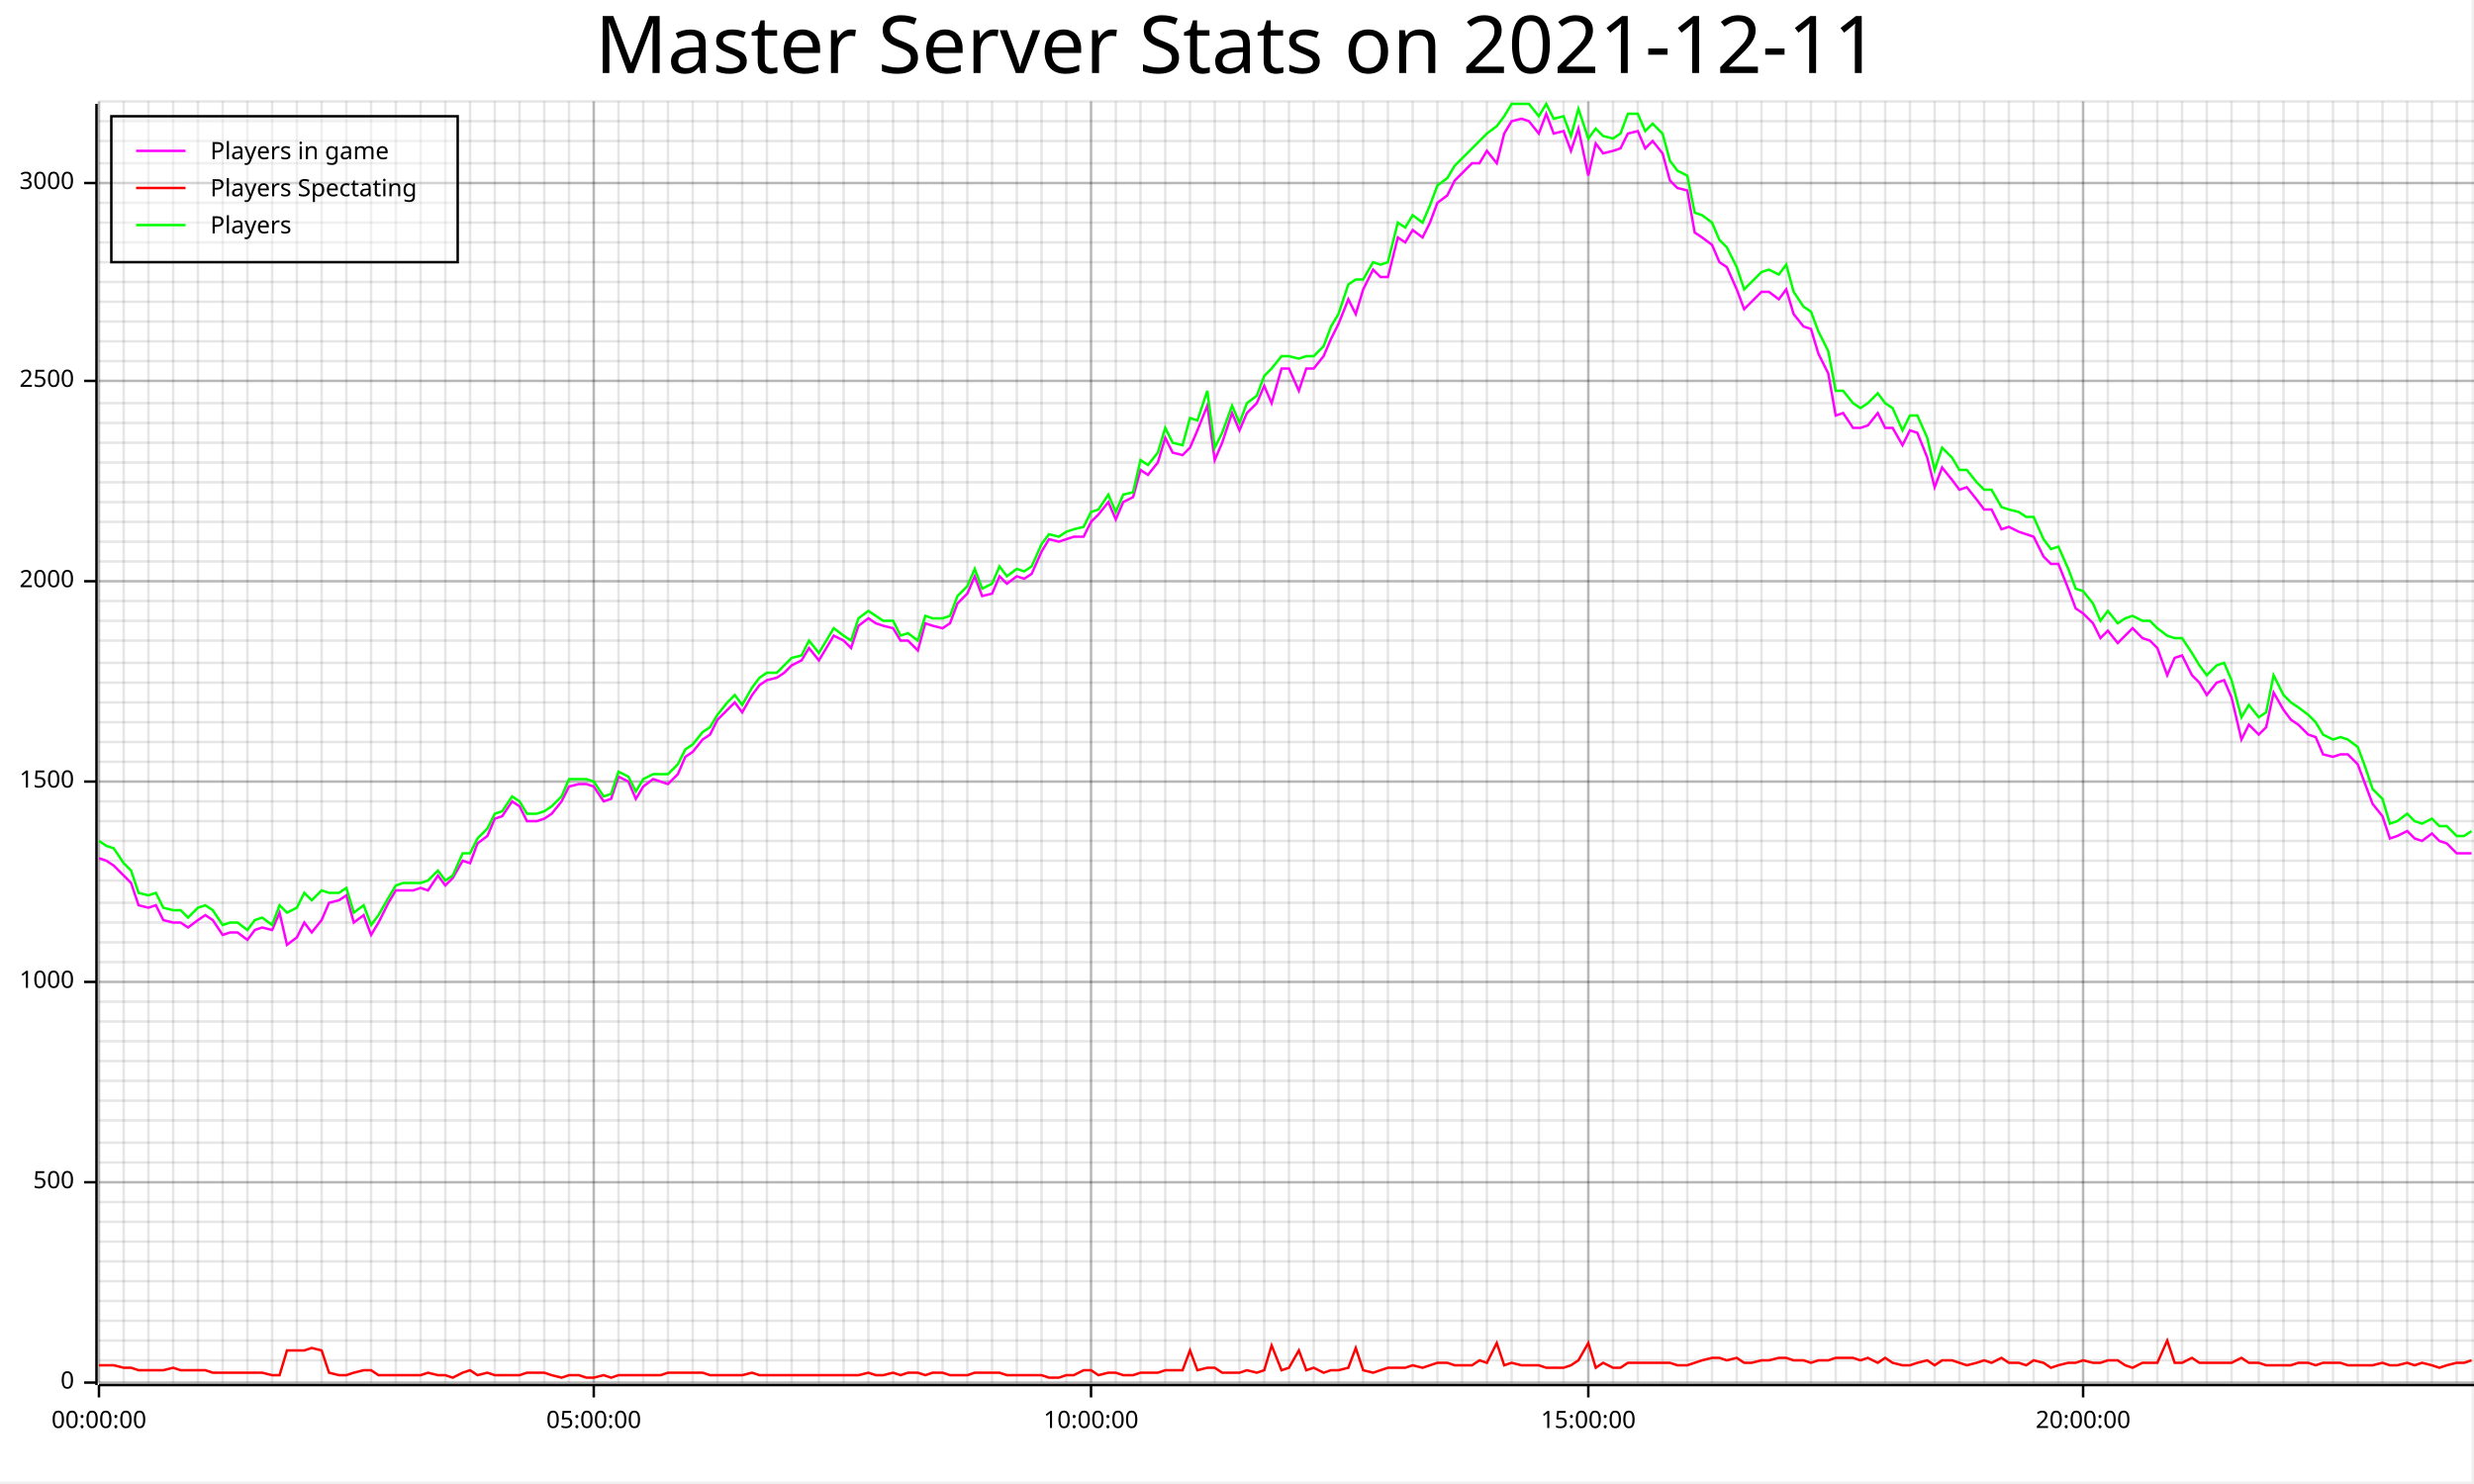
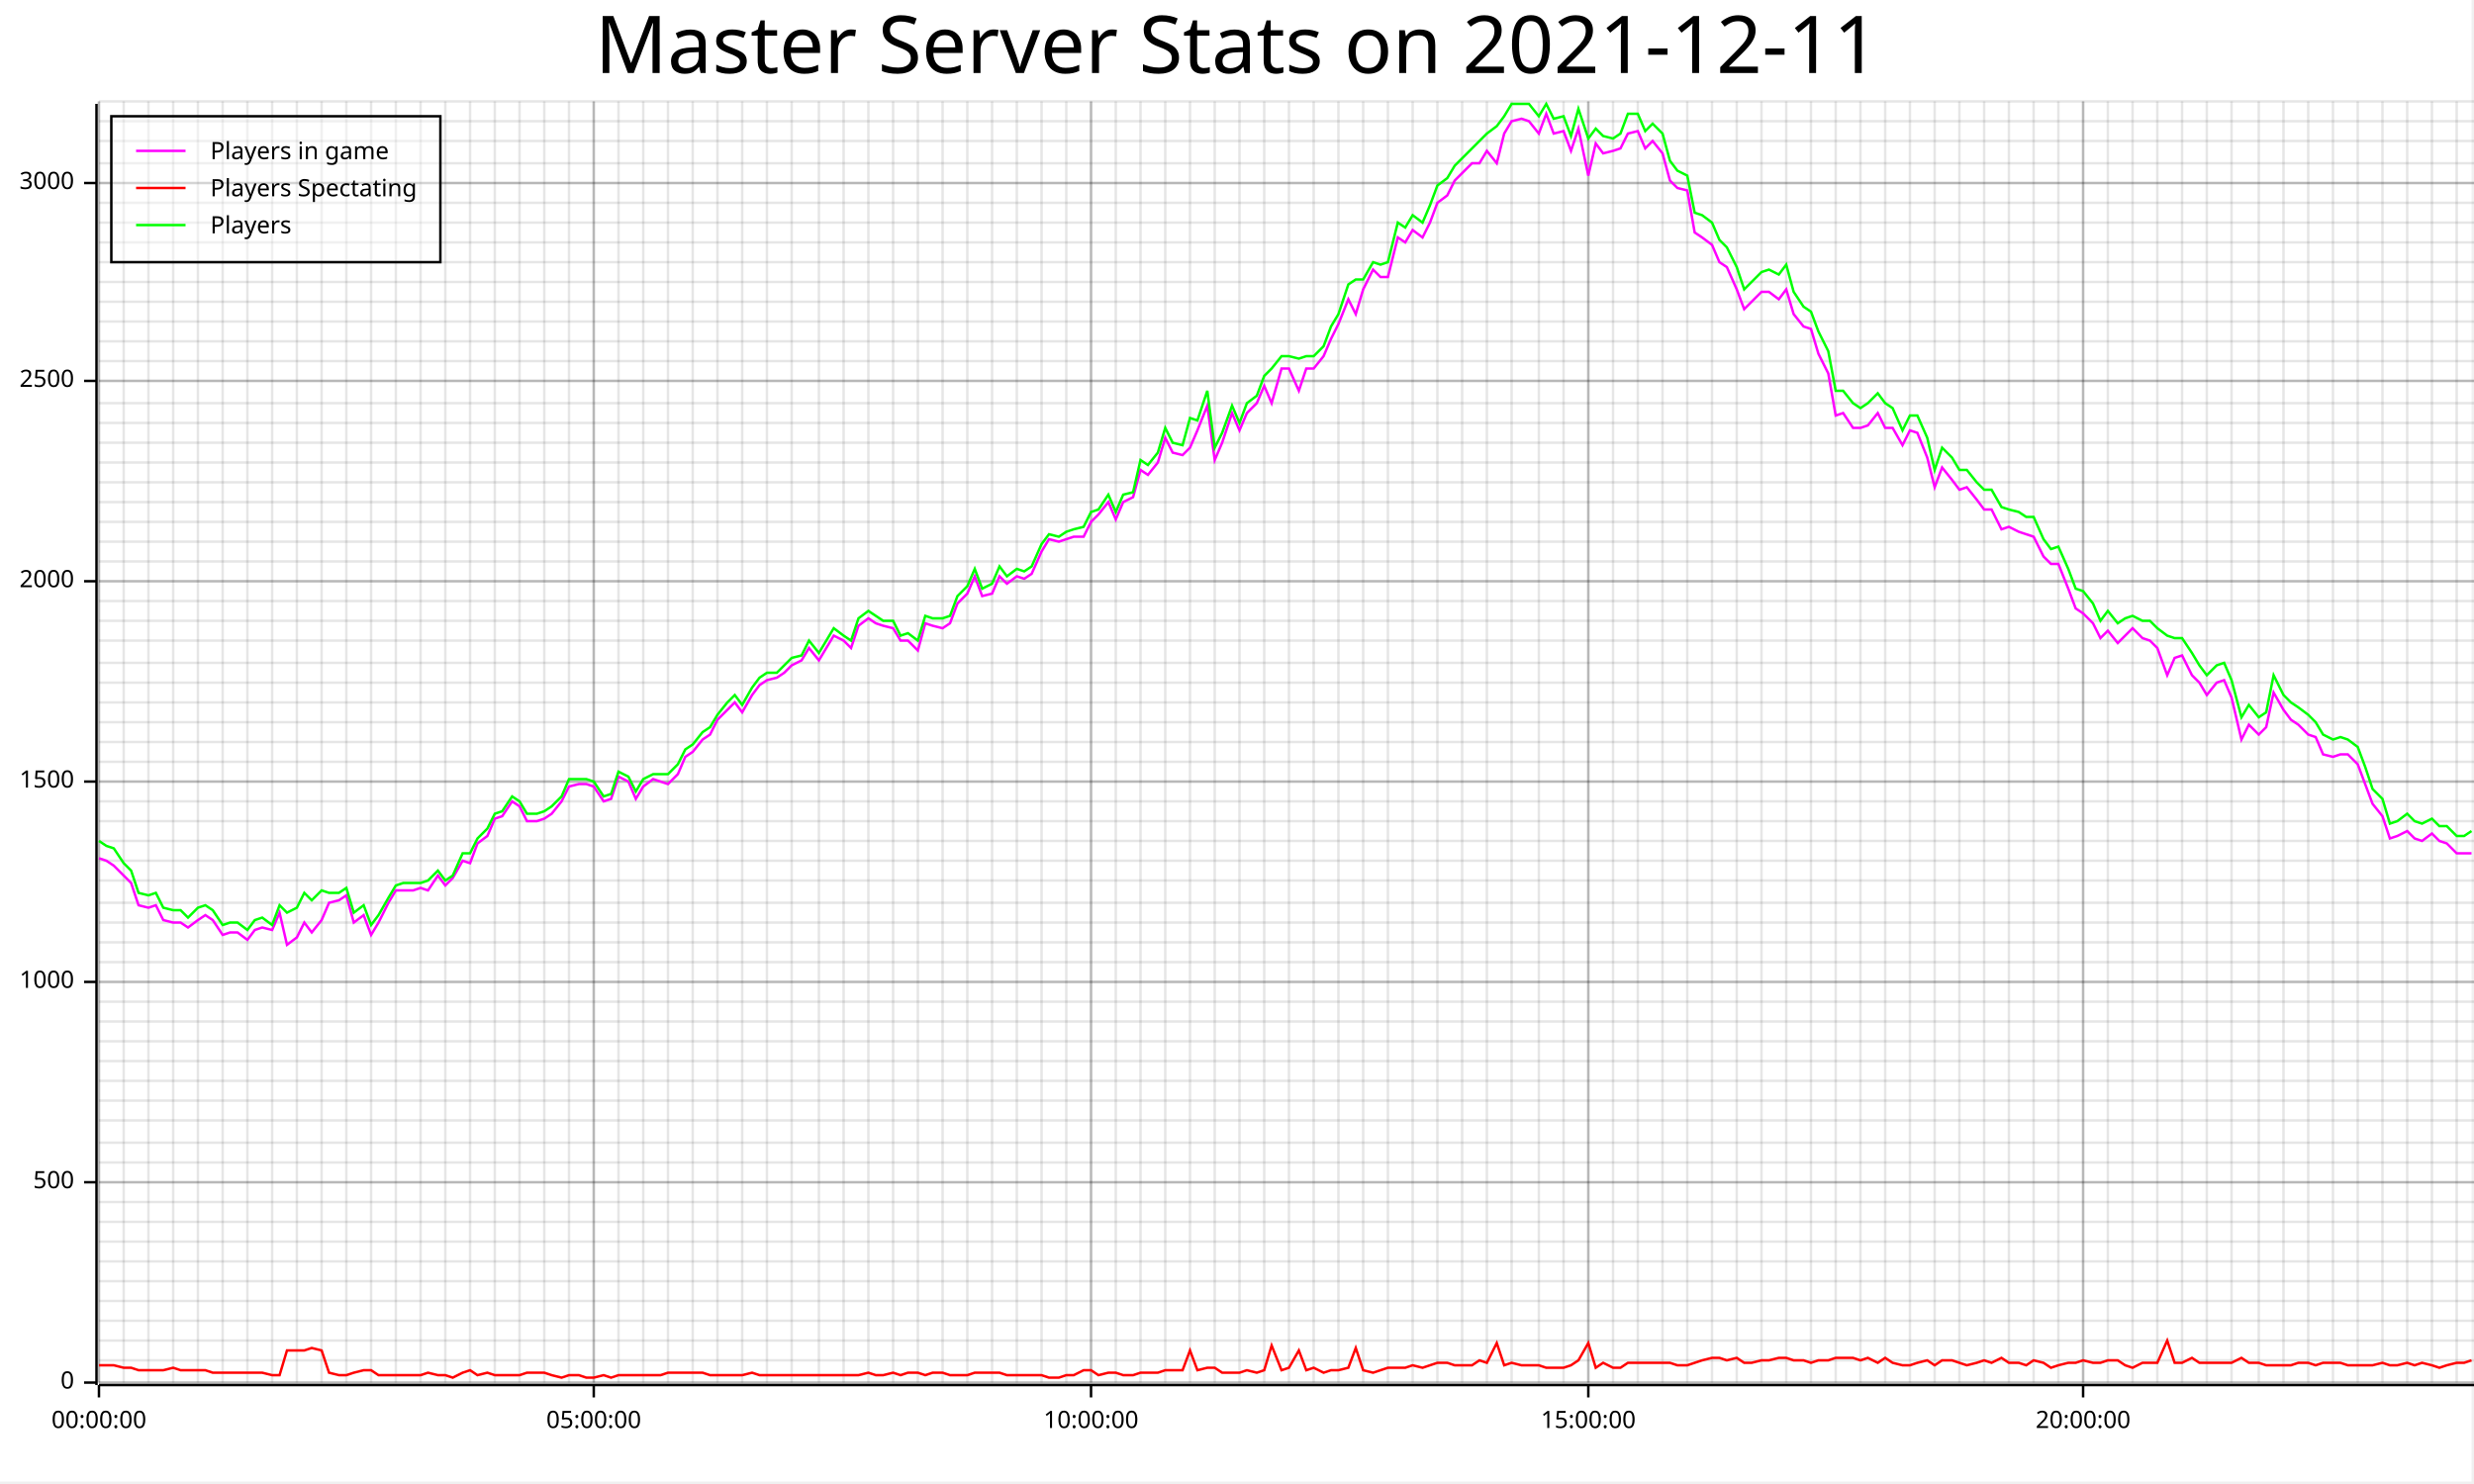
<svg xmlns="http://www.w3.org/2000/svg" width="1000" height="600" viewBox="0 0 1000 600">
  <rect x="0" y="0" width="999" height="599" opacity="1" fill="#FFFFFF" stroke="none" />
  <text x="500" y="5" dy="0.76em" text-anchor="middle" font-family="sans-serif" font-size="32.258" opacity="1" fill="#000000">
Master Server Stats on 2021-12-11
</text>
  <line opacity="0.1" stroke="#000000" stroke-width="1" x1="40" y1="559" x2="40" y2="41" />
  <line opacity="0.1" stroke="#000000" stroke-width="1" x1="50" y1="559" x2="50" y2="41" />
  <line opacity="0.1" stroke="#000000" stroke-width="1" x1="60" y1="559" x2="60" y2="41" />
  <line opacity="0.1" stroke="#000000" stroke-width="1" x1="70" y1="559" x2="70" y2="41" />
  <line opacity="0.1" stroke="#000000" stroke-width="1" x1="80" y1="559" x2="80" y2="41" />
  <line opacity="0.1" stroke="#000000" stroke-width="1" x1="90" y1="559" x2="90" y2="41" />
  <line opacity="0.1" stroke="#000000" stroke-width="1" x1="100" y1="559" x2="100" y2="41" />
  <line opacity="0.1" stroke="#000000" stroke-width="1" x1="110" y1="559" x2="110" y2="41" />
  <line opacity="0.1" stroke="#000000" stroke-width="1" x1="120" y1="559" x2="120" y2="41" />
  <line opacity="0.1" stroke="#000000" stroke-width="1" x1="130" y1="559" x2="130" y2="41" />
  <line opacity="0.1" stroke="#000000" stroke-width="1" x1="140" y1="559" x2="140" y2="41" />
  <line opacity="0.1" stroke="#000000" stroke-width="1" x1="150" y1="559" x2="150" y2="41" />
  <line opacity="0.1" stroke="#000000" stroke-width="1" x1="160" y1="559" x2="160" y2="41" />
  <line opacity="0.1" stroke="#000000" stroke-width="1" x1="170" y1="559" x2="170" y2="41" />
  <line opacity="0.1" stroke="#000000" stroke-width="1" x1="180" y1="559" x2="180" y2="41" />
  <line opacity="0.1" stroke="#000000" stroke-width="1" x1="190" y1="559" x2="190" y2="41" />
  <line opacity="0.1" stroke="#000000" stroke-width="1" x1="200" y1="559" x2="200" y2="41" />
  <line opacity="0.1" stroke="#000000" stroke-width="1" x1="210" y1="559" x2="210" y2="41" />
  <line opacity="0.1" stroke="#000000" stroke-width="1" x1="220" y1="559" x2="220" y2="41" />
  <line opacity="0.1" stroke="#000000" stroke-width="1" x1="230" y1="559" x2="230" y2="41" />
  <line opacity="0.1" stroke="#000000" stroke-width="1" x1="240" y1="559" x2="240" y2="41" />
  <line opacity="0.1" stroke="#000000" stroke-width="1" x1="250" y1="559" x2="250" y2="41" />
  <line opacity="0.1" stroke="#000000" stroke-width="1" x1="260" y1="559" x2="260" y2="41" />
  <line opacity="0.1" stroke="#000000" stroke-width="1" x1="270" y1="559" x2="270" y2="41" />
  <line opacity="0.1" stroke="#000000" stroke-width="1" x1="280" y1="559" x2="280" y2="41" />
  <line opacity="0.1" stroke="#000000" stroke-width="1" x1="290" y1="559" x2="290" y2="41" />
  <line opacity="0.1" stroke="#000000" stroke-width="1" x1="300" y1="559" x2="300" y2="41" />
  <line opacity="0.1" stroke="#000000" stroke-width="1" x1="310" y1="559" x2="310" y2="41" />
  <line opacity="0.1" stroke="#000000" stroke-width="1" x1="320" y1="559" x2="320" y2="41" />
  <line opacity="0.1" stroke="#000000" stroke-width="1" x1="331" y1="559" x2="331" y2="41" />
  <line opacity="0.1" stroke="#000000" stroke-width="1" x1="341" y1="559" x2="341" y2="41" />
  <line opacity="0.1" stroke="#000000" stroke-width="1" x1="351" y1="559" x2="351" y2="41" />
  <line opacity="0.1" stroke="#000000" stroke-width="1" x1="361" y1="559" x2="361" y2="41" />
  <line opacity="0.1" stroke="#000000" stroke-width="1" x1="371" y1="559" x2="371" y2="41" />
  <line opacity="0.1" stroke="#000000" stroke-width="1" x1="381" y1="559" x2="381" y2="41" />
  <line opacity="0.1" stroke="#000000" stroke-width="1" x1="391" y1="559" x2="391" y2="41" />
  <line opacity="0.1" stroke="#000000" stroke-width="1" x1="401" y1="559" x2="401" y2="41" />
  <line opacity="0.1" stroke="#000000" stroke-width="1" x1="411" y1="559" x2="411" y2="41" />
  <line opacity="0.1" stroke="#000000" stroke-width="1" x1="421" y1="559" x2="421" y2="41" />
  <line opacity="0.1" stroke="#000000" stroke-width="1" x1="431" y1="559" x2="431" y2="41" />
  <line opacity="0.1" stroke="#000000" stroke-width="1" x1="441" y1="559" x2="441" y2="41" />
  <line opacity="0.1" stroke="#000000" stroke-width="1" x1="451" y1="559" x2="451" y2="41" />
  <line opacity="0.1" stroke="#000000" stroke-width="1" x1="461" y1="559" x2="461" y2="41" />
  <line opacity="0.1" stroke="#000000" stroke-width="1" x1="471" y1="559" x2="471" y2="41" />
  <line opacity="0.1" stroke="#000000" stroke-width="1" x1="481" y1="559" x2="481" y2="41" />
  <line opacity="0.1" stroke="#000000" stroke-width="1" x1="491" y1="559" x2="491" y2="41" />
  <line opacity="0.1" stroke="#000000" stroke-width="1" x1="501" y1="559" x2="501" y2="41" />
  <line opacity="0.1" stroke="#000000" stroke-width="1" x1="511" y1="559" x2="511" y2="41" />
  <line opacity="0.1" stroke="#000000" stroke-width="1" x1="521" y1="559" x2="521" y2="41" />
  <line opacity="0.1" stroke="#000000" stroke-width="1" x1="531" y1="559" x2="531" y2="41" />
  <line opacity="0.1" stroke="#000000" stroke-width="1" x1="541" y1="559" x2="541" y2="41" />
  <line opacity="0.1" stroke="#000000" stroke-width="1" x1="551" y1="559" x2="551" y2="41" />
  <line opacity="0.1" stroke="#000000" stroke-width="1" x1="561" y1="559" x2="561" y2="41" />
  <line opacity="0.1" stroke="#000000" stroke-width="1" x1="571" y1="559" x2="571" y2="41" />
  <line opacity="0.1" stroke="#000000" stroke-width="1" x1="581" y1="559" x2="581" y2="41" />
  <line opacity="0.1" stroke="#000000" stroke-width="1" x1="591" y1="559" x2="591" y2="41" />
  <line opacity="0.1" stroke="#000000" stroke-width="1" x1="601" y1="559" x2="601" y2="41" />
  <line opacity="0.1" stroke="#000000" stroke-width="1" x1="611" y1="559" x2="611" y2="41" />
  <line opacity="0.1" stroke="#000000" stroke-width="1" x1="622" y1="559" x2="622" y2="41" />
  <line opacity="0.1" stroke="#000000" stroke-width="1" x1="632" y1="559" x2="632" y2="41" />
  <line opacity="0.1" stroke="#000000" stroke-width="1" x1="642" y1="559" x2="642" y2="41" />
  <line opacity="0.1" stroke="#000000" stroke-width="1" x1="652" y1="559" x2="652" y2="41" />
  <line opacity="0.1" stroke="#000000" stroke-width="1" x1="662" y1="559" x2="662" y2="41" />
  <line opacity="0.1" stroke="#000000" stroke-width="1" x1="672" y1="559" x2="672" y2="41" />
  <line opacity="0.1" stroke="#000000" stroke-width="1" x1="682" y1="559" x2="682" y2="41" />
  <line opacity="0.1" stroke="#000000" stroke-width="1" x1="692" y1="559" x2="692" y2="41" />
  <line opacity="0.1" stroke="#000000" stroke-width="1" x1="702" y1="559" x2="702" y2="41" />
  <line opacity="0.1" stroke="#000000" stroke-width="1" x1="712" y1="559" x2="712" y2="41" />
  <line opacity="0.1" stroke="#000000" stroke-width="1" x1="722" y1="559" x2="722" y2="41" />
  <line opacity="0.1" stroke="#000000" stroke-width="1" x1="732" y1="559" x2="732" y2="41" />
  <line opacity="0.1" stroke="#000000" stroke-width="1" x1="742" y1="559" x2="742" y2="41" />
  <line opacity="0.1" stroke="#000000" stroke-width="1" x1="752" y1="559" x2="752" y2="41" />
  <line opacity="0.1" stroke="#000000" stroke-width="1" x1="762" y1="559" x2="762" y2="41" />
  <line opacity="0.1" stroke="#000000" stroke-width="1" x1="772" y1="559" x2="772" y2="41" />
  <line opacity="0.1" stroke="#000000" stroke-width="1" x1="782" y1="559" x2="782" y2="41" />
  <line opacity="0.1" stroke="#000000" stroke-width="1" x1="792" y1="559" x2="792" y2="41" />
  <line opacity="0.1" stroke="#000000" stroke-width="1" x1="802" y1="559" x2="802" y2="41" />
  <line opacity="0.1" stroke="#000000" stroke-width="1" x1="812" y1="559" x2="812" y2="41" />
  <line opacity="0.1" stroke="#000000" stroke-width="1" x1="822" y1="559" x2="822" y2="41" />
  <line opacity="0.1" stroke="#000000" stroke-width="1" x1="832" y1="559" x2="832" y2="41" />
  <line opacity="0.1" stroke="#000000" stroke-width="1" x1="842" y1="559" x2="842" y2="41" />
  <line opacity="0.1" stroke="#000000" stroke-width="1" x1="852" y1="559" x2="852" y2="41" />
  <line opacity="0.1" stroke="#000000" stroke-width="1" x1="862" y1="559" x2="862" y2="41" />
  <line opacity="0.1" stroke="#000000" stroke-width="1" x1="872" y1="559" x2="872" y2="41" />
  <line opacity="0.1" stroke="#000000" stroke-width="1" x1="882" y1="559" x2="882" y2="41" />
  <line opacity="0.1" stroke="#000000" stroke-width="1" x1="892" y1="559" x2="892" y2="41" />
  <line opacity="0.1" stroke="#000000" stroke-width="1" x1="902" y1="559" x2="902" y2="41" />
  <line opacity="0.1" stroke="#000000" stroke-width="1" x1="913" y1="559" x2="913" y2="41" />
  <line opacity="0.1" stroke="#000000" stroke-width="1" x1="923" y1="559" x2="923" y2="41" />
  <line opacity="0.1" stroke="#000000" stroke-width="1" x1="933" y1="559" x2="933" y2="41" />
  <line opacity="0.1" stroke="#000000" stroke-width="1" x1="943" y1="559" x2="943" y2="41" />
  <line opacity="0.1" stroke="#000000" stroke-width="1" x1="953" y1="559" x2="953" y2="41" />
  <line opacity="0.1" stroke="#000000" stroke-width="1" x1="963" y1="559" x2="963" y2="41" />
  <line opacity="0.1" stroke="#000000" stroke-width="1" x1="973" y1="559" x2="973" y2="41" />
  <line opacity="0.1" stroke="#000000" stroke-width="1" x1="983" y1="559" x2="983" y2="41" />
  <line opacity="0.1" stroke="#000000" stroke-width="1" x1="993" y1="559" x2="993" y2="41" />
  <line opacity="0.1" stroke="#000000" stroke-width="1" x1="40" y1="559" x2="1000" y2="559" />
  <line opacity="0.1" stroke="#000000" stroke-width="1" x1="40" y1="550" x2="1000" y2="550" />
  <line opacity="0.1" stroke="#000000" stroke-width="1" x1="40" y1="542" x2="1000" y2="542" />
  <line opacity="0.1" stroke="#000000" stroke-width="1" x1="40" y1="534" x2="1000" y2="534" />
  <line opacity="0.1" stroke="#000000" stroke-width="1" x1="40" y1="526" x2="1000" y2="526" />
  <line opacity="0.1" stroke="#000000" stroke-width="1" x1="40" y1="518" x2="1000" y2="518" />
  <line opacity="0.1" stroke="#000000" stroke-width="1" x1="40" y1="510" x2="1000" y2="510" />
  <line opacity="0.1" stroke="#000000" stroke-width="1" x1="40" y1="502" x2="1000" y2="502" />
  <line opacity="0.1" stroke="#000000" stroke-width="1" x1="40" y1="494" x2="1000" y2="494" />
  <line opacity="0.1" stroke="#000000" stroke-width="1" x1="40" y1="486" x2="1000" y2="486" />
  <line opacity="0.1" stroke="#000000" stroke-width="1" x1="40" y1="478" x2="1000" y2="478" />
  <line opacity="0.1" stroke="#000000" stroke-width="1" x1="40" y1="470" x2="1000" y2="470" />
  <line opacity="0.1" stroke="#000000" stroke-width="1" x1="40" y1="462" x2="1000" y2="462" />
  <line opacity="0.1" stroke="#000000" stroke-width="1" x1="40" y1="453" x2="1000" y2="453" />
  <line opacity="0.1" stroke="#000000" stroke-width="1" x1="40" y1="445" x2="1000" y2="445" />
  <line opacity="0.1" stroke="#000000" stroke-width="1" x1="40" y1="437" x2="1000" y2="437" />
  <line opacity="0.1" stroke="#000000" stroke-width="1" x1="40" y1="429" x2="1000" y2="429" />
  <line opacity="0.1" stroke="#000000" stroke-width="1" x1="40" y1="421" x2="1000" y2="421" />
  <line opacity="0.1" stroke="#000000" stroke-width="1" x1="40" y1="413" x2="1000" y2="413" />
  <line opacity="0.1" stroke="#000000" stroke-width="1" x1="40" y1="405" x2="1000" y2="405" />
  <line opacity="0.1" stroke="#000000" stroke-width="1" x1="40" y1="397" x2="1000" y2="397" />
  <line opacity="0.1" stroke="#000000" stroke-width="1" x1="40" y1="389" x2="1000" y2="389" />
  <line opacity="0.1" stroke="#000000" stroke-width="1" x1="40" y1="381" x2="1000" y2="381" />
  <line opacity="0.1" stroke="#000000" stroke-width="1" x1="40" y1="373" x2="1000" y2="373" />
  <line opacity="0.1" stroke="#000000" stroke-width="1" x1="40" y1="365" x2="1000" y2="365" />
  <line opacity="0.1" stroke="#000000" stroke-width="1" x1="40" y1="356" x2="1000" y2="356" />
  <line opacity="0.1" stroke="#000000" stroke-width="1" x1="40" y1="348" x2="1000" y2="348" />
  <line opacity="0.1" stroke="#000000" stroke-width="1" x1="40" y1="340" x2="1000" y2="340" />
  <line opacity="0.1" stroke="#000000" stroke-width="1" x1="40" y1="332" x2="1000" y2="332" />
  <line opacity="0.1" stroke="#000000" stroke-width="1" x1="40" y1="324" x2="1000" y2="324" />
  <line opacity="0.1" stroke="#000000" stroke-width="1" x1="40" y1="316" x2="1000" y2="316" />
  <line opacity="0.1" stroke="#000000" stroke-width="1" x1="40" y1="308" x2="1000" y2="308" />
  <line opacity="0.1" stroke="#000000" stroke-width="1" x1="40" y1="300" x2="1000" y2="300" />
  <line opacity="0.1" stroke="#000000" stroke-width="1" x1="40" y1="292" x2="1000" y2="292" />
  <line opacity="0.1" stroke="#000000" stroke-width="1" x1="40" y1="284" x2="1000" y2="284" />
  <line opacity="0.1" stroke="#000000" stroke-width="1" x1="40" y1="276" x2="1000" y2="276" />
  <line opacity="0.1" stroke="#000000" stroke-width="1" x1="40" y1="268" x2="1000" y2="268" />
  <line opacity="0.1" stroke="#000000" stroke-width="1" x1="40" y1="259" x2="1000" y2="259" />
  <line opacity="0.1" stroke="#000000" stroke-width="1" x1="40" y1="251" x2="1000" y2="251" />
  <line opacity="0.1" stroke="#000000" stroke-width="1" x1="40" y1="243" x2="1000" y2="243" />
  <line opacity="0.1" stroke="#000000" stroke-width="1" x1="40" y1="235" x2="1000" y2="235" />
  <line opacity="0.1" stroke="#000000" stroke-width="1" x1="40" y1="227" x2="1000" y2="227" />
  <line opacity="0.1" stroke="#000000" stroke-width="1" x1="40" y1="219" x2="1000" y2="219" />
  <line opacity="0.1" stroke="#000000" stroke-width="1" x1="40" y1="211" x2="1000" y2="211" />
  <line opacity="0.1" stroke="#000000" stroke-width="1" x1="40" y1="203" x2="1000" y2="203" />
  <line opacity="0.1" stroke="#000000" stroke-width="1" x1="40" y1="195" x2="1000" y2="195" />
  <line opacity="0.1" stroke="#000000" stroke-width="1" x1="40" y1="187" x2="1000" y2="187" />
  <line opacity="0.1" stroke="#000000" stroke-width="1" x1="40" y1="179" x2="1000" y2="179" />
  <line opacity="0.1" stroke="#000000" stroke-width="1" x1="40" y1="171" x2="1000" y2="171" />
  <line opacity="0.1" stroke="#000000" stroke-width="1" x1="40" y1="163" x2="1000" y2="163" />
  <line opacity="0.1" stroke="#000000" stroke-width="1" x1="40" y1="154" x2="1000" y2="154" />
  <line opacity="0.1" stroke="#000000" stroke-width="1" x1="40" y1="146" x2="1000" y2="146" />
  <line opacity="0.1" stroke="#000000" stroke-width="1" x1="40" y1="138" x2="1000" y2="138" />
  <line opacity="0.1" stroke="#000000" stroke-width="1" x1="40" y1="130" x2="1000" y2="130" />
  <line opacity="0.1" stroke="#000000" stroke-width="1" x1="40" y1="122" x2="1000" y2="122" />
  <line opacity="0.1" stroke="#000000" stroke-width="1" x1="40" y1="114" x2="1000" y2="114" />
  <line opacity="0.1" stroke="#000000" stroke-width="1" x1="40" y1="106" x2="1000" y2="106" />
  <line opacity="0.1" stroke="#000000" stroke-width="1" x1="40" y1="98" x2="1000" y2="98" />
  <line opacity="0.1" stroke="#000000" stroke-width="1" x1="40" y1="90" x2="1000" y2="90" />
  <line opacity="0.1" stroke="#000000" stroke-width="1" x1="40" y1="82" x2="1000" y2="82" />
  <line opacity="0.1" stroke="#000000" stroke-width="1" x1="40" y1="74" x2="1000" y2="74" />
  <line opacity="0.1" stroke="#000000" stroke-width="1" x1="40" y1="66" x2="1000" y2="66" />
  <line opacity="0.1" stroke="#000000" stroke-width="1" x1="40" y1="57" x2="1000" y2="57" />
  <line opacity="0.1" stroke="#000000" stroke-width="1" x1="40" y1="49" x2="1000" y2="49" />
  <line opacity="0.1" stroke="#000000" stroke-width="1" x1="40" y1="41" x2="1000" y2="41" />
  <line opacity="0.2" stroke="#000000" stroke-width="1" x1="40" y1="559" x2="40" y2="41" />
  <line opacity="0.2" stroke="#000000" stroke-width="1" x1="240" y1="559" x2="240" y2="41" />
  <line opacity="0.2" stroke="#000000" stroke-width="1" x1="441" y1="559" x2="441" y2="41" />
  <line opacity="0.2" stroke="#000000" stroke-width="1" x1="642" y1="559" x2="642" y2="41" />
  <line opacity="0.2" stroke="#000000" stroke-width="1" x1="842" y1="559" x2="842" y2="41" />
  <line opacity="0.2" stroke="#000000" stroke-width="1" x1="40" y1="559" x2="1000" y2="559" />
  <line opacity="0.2" stroke="#000000" stroke-width="1" x1="40" y1="478" x2="1000" y2="478" />
  <line opacity="0.2" stroke="#000000" stroke-width="1" x1="40" y1="397" x2="1000" y2="397" />
  <line opacity="0.2" stroke="#000000" stroke-width="1" x1="40" y1="316" x2="1000" y2="316" />
  <line opacity="0.2" stroke="#000000" stroke-width="1" x1="40" y1="235" x2="1000" y2="235" />
  <line opacity="0.2" stroke="#000000" stroke-width="1" x1="40" y1="154" x2="1000" y2="154" />
  <line opacity="0.2" stroke="#000000" stroke-width="1" x1="40" y1="74" x2="1000" y2="74" />
  <polyline fill="none" opacity="1" stroke="#000000" stroke-width="1" points="39,42 39,560 " />
  <text x="30" y="559" dy="0.5ex" text-anchor="end" font-family="sans-serif" font-size="9.677" opacity="1" fill="#000000">
0
</text>
  <polyline fill="none" opacity="1" stroke="#000000" stroke-width="1" points="34,559 39,559 " />
  <text x="30" y="478" dy="0.5ex" text-anchor="end" font-family="sans-serif" font-size="9.677" opacity="1" fill="#000000">
500
</text>
  <polyline fill="none" opacity="1" stroke="#000000" stroke-width="1" points="34,478 39,478 " />
  <text x="30" y="397" dy="0.5ex" text-anchor="end" font-family="sans-serif" font-size="9.677" opacity="1" fill="#000000">
1000
</text>
  <polyline fill="none" opacity="1" stroke="#000000" stroke-width="1" points="34,397 39,397 " />
  <text x="30" y="316" dy="0.5ex" text-anchor="end" font-family="sans-serif" font-size="9.677" opacity="1" fill="#000000">
1500
</text>
  <polyline fill="none" opacity="1" stroke="#000000" stroke-width="1" points="34,316 39,316 " />
  <text x="30" y="235" dy="0.5ex" text-anchor="end" font-family="sans-serif" font-size="9.677" opacity="1" fill="#000000">
2000
</text>
  <polyline fill="none" opacity="1" stroke="#000000" stroke-width="1" points="34,235 39,235 " />
  <text x="30" y="154" dy="0.5ex" text-anchor="end" font-family="sans-serif" font-size="9.677" opacity="1" fill="#000000">
2500
</text>
  <polyline fill="none" opacity="1" stroke="#000000" stroke-width="1" points="34,154 39,154 " />
  <text x="30" y="74" dy="0.5ex" text-anchor="end" font-family="sans-serif" font-size="9.677" opacity="1" fill="#000000">
3000
</text>
  <polyline fill="none" opacity="1" stroke="#000000" stroke-width="1" points="34,74 39,74 " />
  <polyline fill="none" opacity="1" stroke="#000000" stroke-width="1" points="40,560 1000,560 " />
  <text x="40" y="570" dy="0.76em" text-anchor="middle" font-family="sans-serif" font-size="9.677" opacity="1" fill="#000000">
00:00:00
</text>
  <polyline fill="none" opacity="1" stroke="#000000" stroke-width="1" points="40,560 40,565 " />
  <text x="240" y="570" dy="0.76em" text-anchor="middle" font-family="sans-serif" font-size="9.677" opacity="1" fill="#000000">
05:00:00
</text>
  <polyline fill="none" opacity="1" stroke="#000000" stroke-width="1" points="240,560 240,565 " />
  <text x="441" y="570" dy="0.76em" text-anchor="middle" font-family="sans-serif" font-size="9.677" opacity="1" fill="#000000">
10:00:00
</text>
  <polyline fill="none" opacity="1" stroke="#000000" stroke-width="1" points="441,560 441,565 " />
  <text x="642" y="570" dy="0.76em" text-anchor="middle" font-family="sans-serif" font-size="9.677" opacity="1" fill="#000000">
15:00:00
</text>
  <polyline fill="none" opacity="1" stroke="#000000" stroke-width="1" points="642,560 642,565 " />
  <text x="842" y="570" dy="0.76em" text-anchor="middle" font-family="sans-serif" font-size="9.677" opacity="1" fill="#000000">
20:00:00
</text>
  <polyline fill="none" opacity="1" stroke="#000000" stroke-width="1" points="842,560 842,565 " />
  <polyline fill="none" opacity="1" stroke="#FF00FF" stroke-width="1" points="40,347 43,348 46,350 50,354 53,357 56,366 60,367 63,366 66,372 70,373 73,373 76,375 80,372 83,370 86,372 90,378 93,377 96,377 100,380 103,376 106,375 110,376 113,369 116,382 120,379 123,373 126,377 130,372 133,365 137,364 140,362 143,373 147,370 150,378 153,373 157,365 160,360 163,360 167,360 170,359 173,360 177,354 180,358 183,355 187,348 190,349 193,341 197,338 200,331 203,330 207,324 210,326 213,332 217,332 220,331 223,329 227,324 230,318 234,317 237,317 240,318 244,324 247,323 250,314 254,316 257,323 260,318 264,315 267,316 270,317 274,313 277,306 280,304 284,299 287,297 290,291 294,287 297,284 300,288 304,281 307,277 310,275 314,274 317,272 320,269 324,267 327,262 331,267 334,262 337,257 341,259 344,262 347,253 351,250 354,252 357,253 361,254 364,259 367,259 371,263 374,252 377,253 381,254 384,252 387,244 391,240 394,233 397,241 401,240 404,233 407,236 411,233 414,234 417,232 421,223 424,218 428,219 431,218 434,217 438,217 441,211 444,208 448,203 451,210 454,203 458,201 461,190 464,192 468,187 471,177 474,183 478,184 481,181 484,174 488,164 491,186 494,179 498,167 501,174 504,167 508,163 511,156 514,163 518,149 521,149 525,158 528,149 531,149 535,144 538,137 541,131 545,121 548,127 551,117 555,109 558,112 561,112 565,96 568,98 571,93 575,96 578,90 581,82 585,79 588,73 591,70 595,66 598,66 601,61 605,66 608,54 611,49 615,48 618,49 622,54 625,46 628,54 632,53 635,61 638,52 642,71 645,58 648,62 652,61 655,60 658,54 662,53 665,60 668,57 672,62 675,73 678,76 682,77 685,94 688,96 692,99 695,106 698,108 702,117 705,125 708,122 712,118 715,118 719,121 722,117 725,127 729,132 732,133 735,143 739,151 742,168 745,167 749,173 752,173 755,172 759,167 762,173 765,173 769,180 772,174 775,175 779,185 782,197 785,189 789,194 792,198 795,197 799,202 802,206 805,206 809,214 812,213 816,215 819,216 822,217 826,225 829,228 832,228 836,238 839,246 842,248 846,252 849,258 852,255 856,260 859,257 862,254 866,258 869,259 872,262 876,273 879,266 882,265 886,273 889,276 892,281 896,276 899,275 902,282 906,299 909,293 913,297 916,294 919,280 923,287 926,291 929,293 933,297 936,298 939,305 943,306 946,305 949,305 953,309 956,317 959,325 963,330 966,339 969,338 973,336 976,339 979,340 983,337 986,340 989,341 993,345 996,345 999,345 " />
  <polyline fill="none" opacity="1" stroke="#FF0000" stroke-width="1" points="40,552 43,552 46,552 50,553 53,553 56,554 60,554 63,554 66,554 70,553 73,554 76,554 80,554 83,554 86,555 90,555 93,555 96,555 100,555 103,555 106,555 110,556 113,556 116,546 120,546 123,546 126,545 130,546 133,555 137,556 140,556 143,555 147,554 150,554 153,556 157,556 160,556 163,556 167,556 170,556 173,555 177,556 180,556 183,557 187,555 190,554 193,556 197,555 200,556 203,556 207,556 210,556 213,555 217,555 220,555 223,556 227,557 230,556 234,556 237,557 240,557 244,556 247,557 250,556 254,556 257,556 260,556 264,556 267,556 270,555 274,555 277,555 280,555 284,555 287,556 290,556 294,556 297,556 300,556 304,555 307,556 310,556 314,556 317,556 320,556 324,556 327,556 331,556 334,556 337,556 341,556 344,556 347,556 351,555 354,556 357,556 361,555 364,556 367,555 371,555 374,556 377,555 381,555 384,556 387,556 391,556 394,555 397,555 401,555 404,555 407,556 411,556 414,556 417,556 421,556 424,557 428,557 431,556 434,556 438,554 441,554 444,556 448,555 451,555 454,556 458,556 461,555 464,555 468,555 471,554 474,554 478,554 481,546 484,554 488,553 491,553 494,555 498,555 501,555 504,554 508,555 511,554 514,544 518,554 521,553 525,546 528,554 531,553 535,555 538,554 541,554 545,553 548,545 551,554 555,555 558,554 561,553 565,553 568,553 571,552 575,553 578,552 581,551 585,551 588,552 591,552 595,552 598,550 601,551 605,543 608,552 611,551 615,552 618,552 622,552 625,553 628,553 632,553 635,552 638,550 642,543 645,553 648,551 652,553 655,553 658,551 662,551 665,551 668,551 672,551 675,551 678,552 682,552 685,551 688,550 692,549 695,549 698,550 702,549 705,551 708,551 712,550 715,550 719,549 722,549 725,550 729,550 732,551 735,550 739,550 742,549 745,549 749,549 752,550 755,549 759,551 762,549 765,551 769,552 772,552 775,551 779,550 782,552 785,550 789,550 792,551 795,552 799,551 802,550 805,551 809,549 812,551 816,551 819,552 822,550 826,551 829,553 832,552 836,551 839,551 842,550 846,551 849,551 852,550 856,550 859,552 862,553 866,551 869,551 872,551 876,542 879,551 882,551 886,549 889,551 892,551 896,551 899,551 902,551 906,549 909,551 913,551 916,552 919,552 923,552 926,552 929,551 933,551 936,552 939,551 943,551 946,551 949,552 953,552 956,552 959,552 963,551 966,552 969,552 973,551 976,552 979,551 983,552 986,553 989,552 993,551 996,551 999,550 " />
  <polyline fill="none" opacity="1" stroke="#00FF00" stroke-width="1" points="40,340 43,342 46,343 50,349 53,352 56,361 60,362 63,361 66,367 70,368 73,368 76,371 80,367 83,366 86,368 90,374 93,373 96,373 100,376 103,372 106,371 110,374 113,366 116,369 120,367 123,361 126,364 130,360 133,361 137,361 140,359 143,369 147,366 150,374 153,370 157,363 160,358 163,357 167,357 170,357 173,356 177,352 180,356 183,354 187,345 190,345 193,339 197,335 200,329 203,328 207,322 210,324 213,329 217,329 220,328 223,326 227,322 230,315 234,315 237,315 240,316 244,322 247,321 250,312 254,314 257,320 260,315 264,313 267,313 270,313 274,309 277,303 280,301 284,296 287,294 290,289 294,284 297,281 300,285 304,278 307,274 310,272 314,272 317,269 320,266 324,265 327,259 331,264 334,259 337,254 341,257 344,259 347,250 351,247 354,249 357,251 361,251 364,257 367,256 371,259 374,249 377,250 381,250 384,249 387,241 391,237 394,230 397,238 401,236 404,229 407,233 411,230 414,231 417,229 421,220 424,216 428,217 431,215 434,214 438,213 441,207 444,206 448,200 451,207 454,200 458,199 461,186 464,188 468,183 471,173 474,179 478,180 481,169 484,170 488,158 491,181 494,175 498,164 501,171 504,163 508,160 511,152 514,149 518,144 521,144 525,145 528,144 531,144 535,140 538,132 541,127 545,115 548,113 551,113 555,106 558,107 561,106 565,90 568,92 571,87 575,90 578,83 581,75 585,72 588,67 591,64 595,60 598,57 601,54 605,51 608,47 611,42 615,42 618,42 622,47 625,42 628,48 632,47 635,55 638,44 642,56 645,52 648,55 652,56 655,54 658,46 662,46 665,53 668,50 672,54 675,65 678,69 682,71 685,86 688,87 692,90 695,97 698,100 702,108 705,117 708,114 712,110 715,109 719,111 722,107 725,118 729,124 732,126 735,134 739,142 742,158 745,158 749,163 752,165 755,163 759,159 762,163 765,165 769,174 772,168 775,168 779,177 782,190 785,181 789,185 792,190 795,190 799,195 802,198 805,198 809,205 812,206 816,207 819,209 822,209 826,218 829,222 832,221 836,230 839,238 842,239 846,244 849,251 852,247 856,252 859,250 862,249 866,251 869,251 872,254 876,257 879,258 882,258 886,264 889,269 892,273 896,269 899,268 902,275 906,290 909,285 913,290 916,288 919,273 923,281 926,284 929,286 933,289 936,292 939,297 943,299 946,298 949,299 953,302 956,310 959,319 963,323 966,333 969,332 973,329 976,332 979,333 983,331 986,334 989,334 993,338 996,338 999,336 " />
-   <rect x="45" y="47" width="140" height="59" opacity="0.4" fill="#FFFFFF" stroke="none" />
-   <rect x="45" y="47" width="140" height="59" opacity="1" fill="none" stroke="#000000" />
+   <rect x="45" y="47" width="133" height="59" opacity="0.4" fill="#FFFFFF" stroke="none" />
+   <rect x="45" y="47" width="133" height="59" opacity="1" fill="none" stroke="#000000" />
  <text x="85" y="57" dy="0.76em" text-anchor="start" font-family="sans-serif" font-size="9.677" opacity="1" fill="#000000">
Players in game
</text>
  <text x="85" y="72" dy="0.76em" text-anchor="start" font-family="sans-serif" font-size="9.677" opacity="1" fill="#000000">
Players Spectating
</text>
  <text x="85" y="87" dy="0.76em" text-anchor="start" font-family="sans-serif" font-size="9.677" opacity="1" fill="#000000">
Players
</text>
  <polyline fill="none" opacity="1" stroke="#FF00FF" stroke-width="1" points="55,61 75,61 " />
  <polyline fill="none" opacity="1" stroke="#FF0000" stroke-width="1" points="55,76 75,76 " />
  <polyline fill="none" opacity="1" stroke="#00FF00" stroke-width="1" points="55,91 75,91 " />
</svg>
